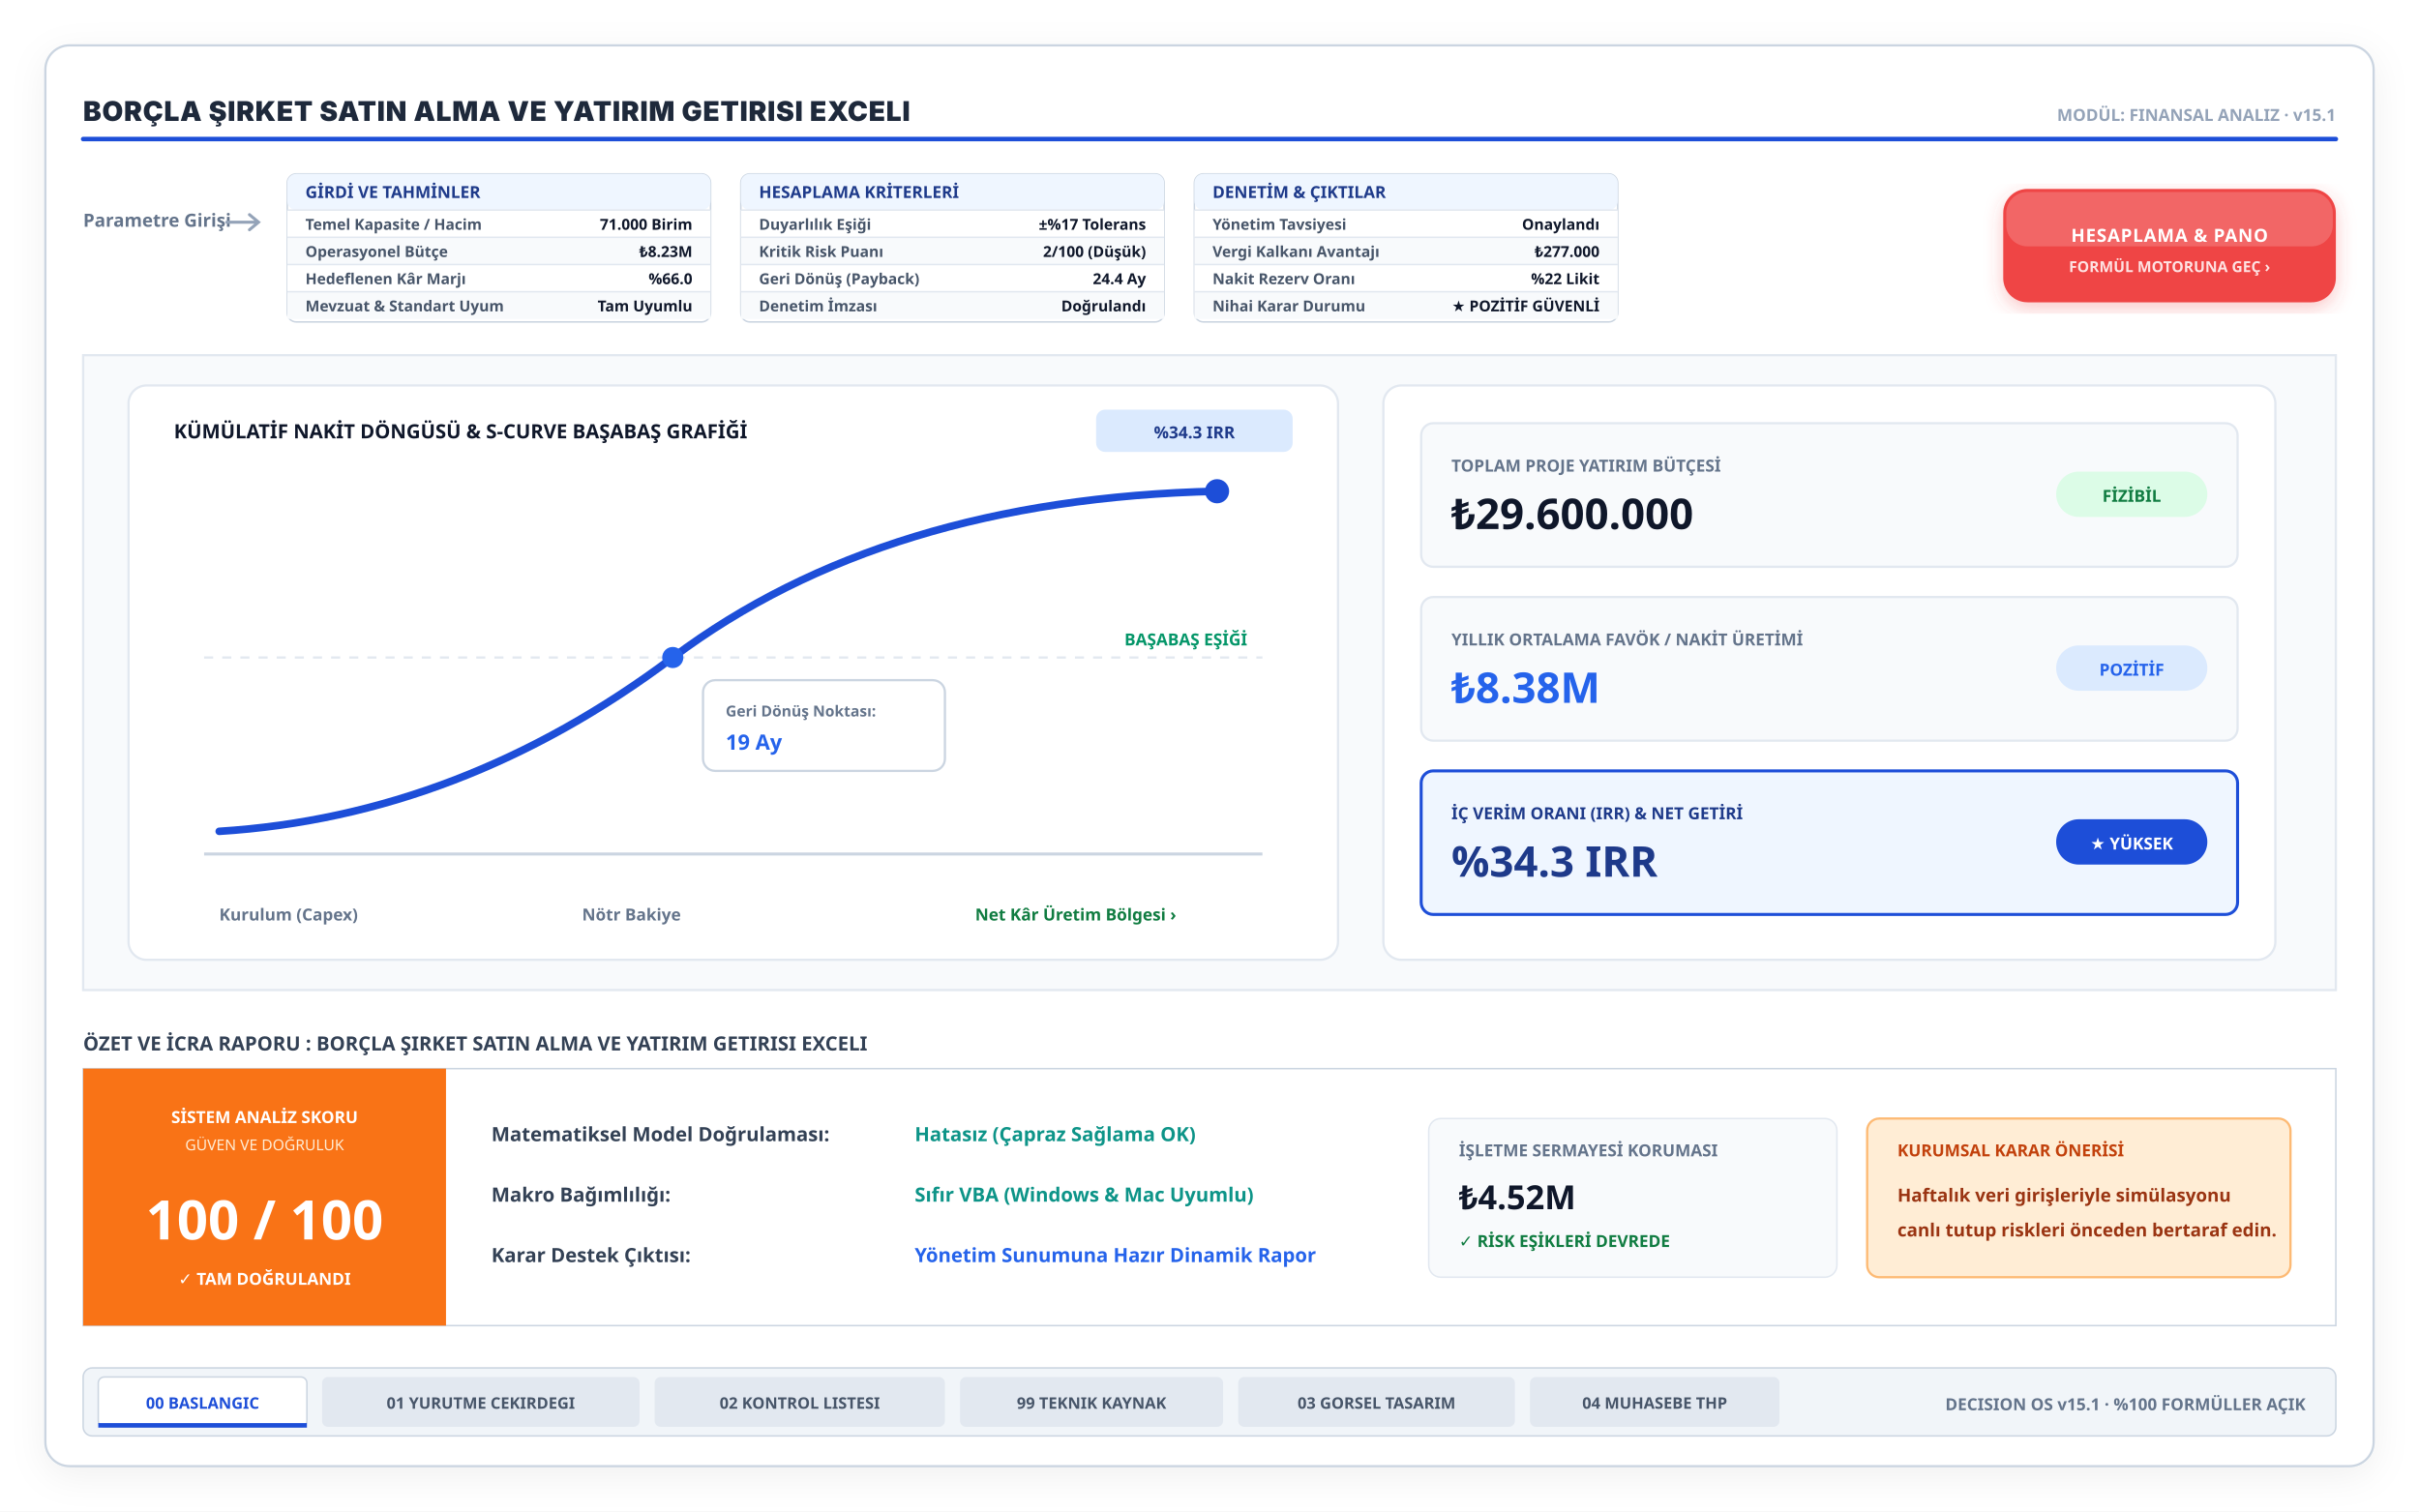
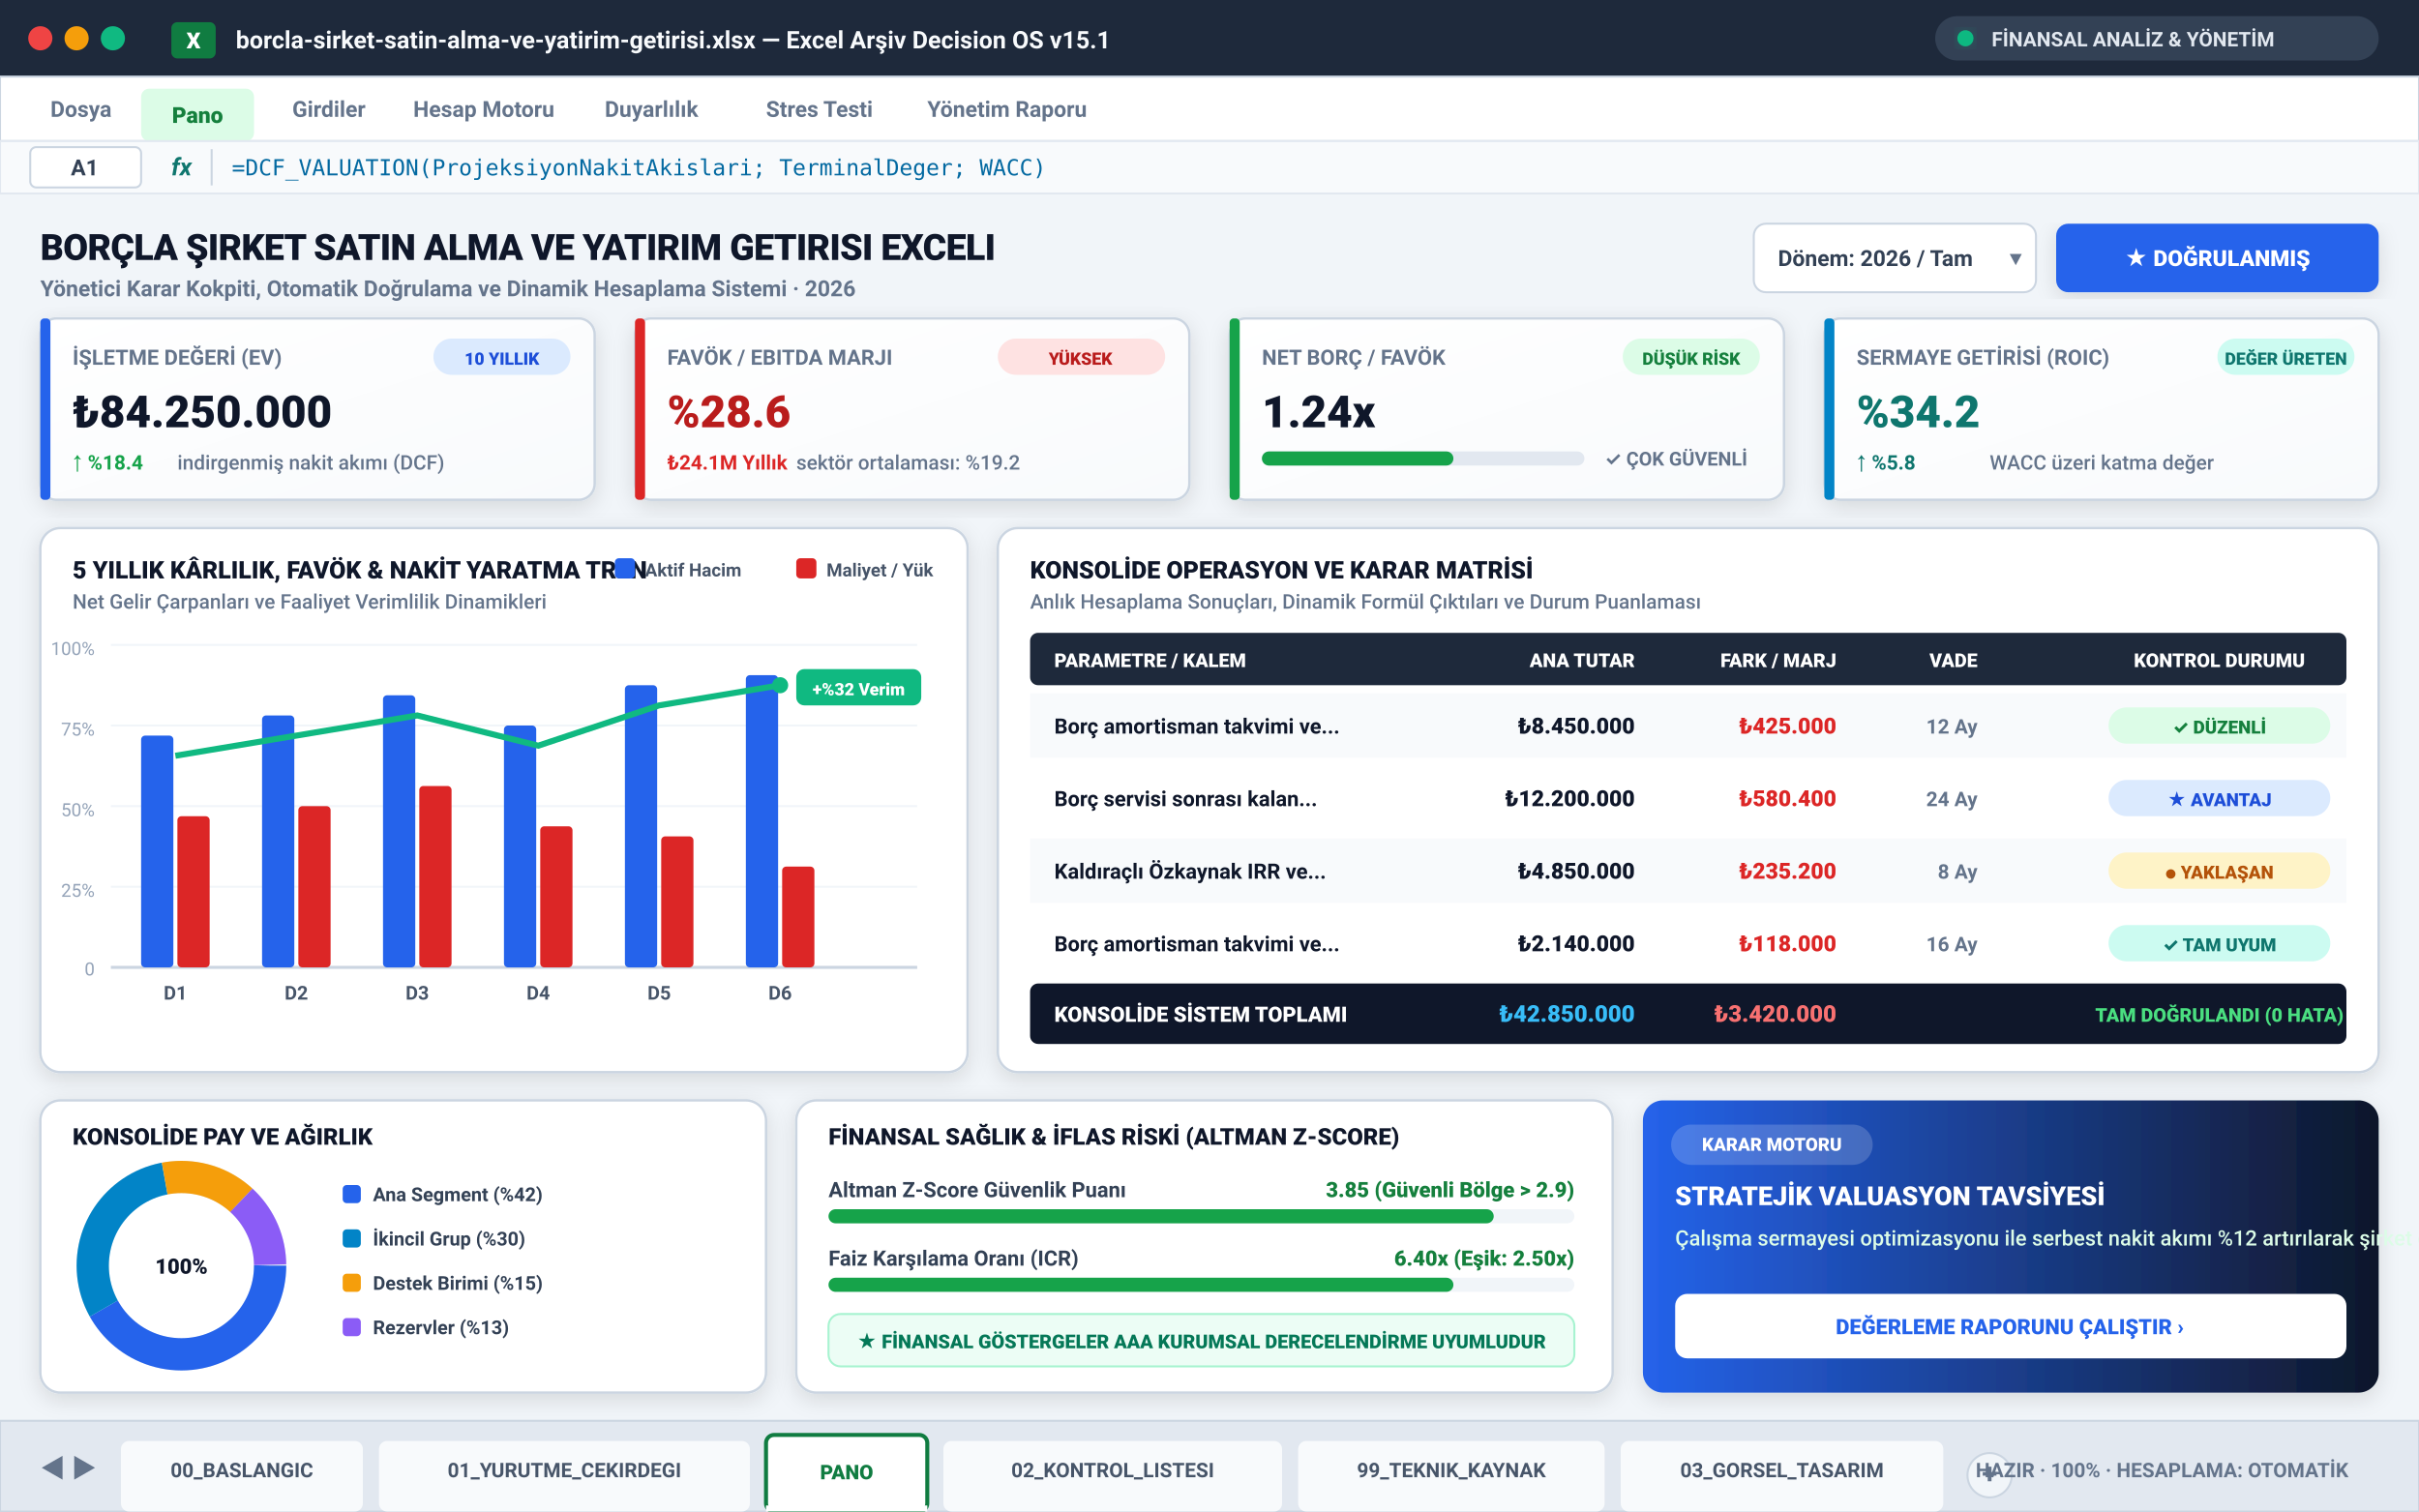
- <svg xmlns="http://www.w3.org/2000/svg" viewBox="0 0 1600 1000" width="100%" height="100%">
+ <svg xmlns="http://www.w3.org/2000/svg" viewBox="0 0 1200 750" width="1200" height="750" style="background:#0f172a; font-family:-apple-system,BlinkMacSystemFont,'Segoe UI',Roboto,Helvetica,Arial,sans-serif;">
  <defs>
-     <filter id="cardShadow" x="-5%" y="-5%" width="110%" height="110%">
-       <feDropShadow dx="0" dy="6" stdDeviation="12" flood-color="#0f172a" flood-opacity="0.06" />
+     <filter id="dropShadow" x="-10%" y="-10%" width="120%" height="120%">
+       <feDropShadow dx="0" dy="3" stdDeviation="5" flood-color="#000000" flood-opacity="0.12" />
    </filter>
-     <filter id="btnShadow" x="-10%" y="-10%" width="120%" height="120%">
-       <feDropShadow dx="0" dy="4" stdDeviation="6" flood-color="#ef4444" flood-opacity="0.3" />
+     <filter id="glowGreen" x="-20%" y="-20%" width="140%" height="140%">
+       <feDropShadow dx="0" dy="0" stdDeviation="4" flood-color="#10b981" flood-opacity="0.4" />
    </filter>
+     <linearGradient id="cardGrad1" x1="0" y1="0" x2="1" y2="1">
+       <stop offset="0%" stop-color="#ffffff" />
+       <stop offset="100%" stop-color="#f8fafc" />
+     </linearGradient>
+     <linearGradient id="heroRibbon" x1="0" y1="0" x2="1" y2="0">
+       <stop offset="0%" stop-color="#2563eb" />
+       <stop offset="100%" stop-color="#0f172a" />
+     </linearGradient>
  </defs>
-   <rect width="1600" height="1000" fill="#ffffff" />
-   <rect x="30" y="30" width="1540" height="940" rx="16" fill="#ffffff" stroke="#cbd5e1" stroke-width="1.5" filter="url(#cardShadow)" />
-   <g transform="translate(55, 60)">
-     <text x="0" y="20" font-family="system-ui, -apple-system, sans-serif" font-size="18" font-weight="900" fill="#1e293b" letter-spacing="0.5">BORÇLA ŞIRKET SATIN ALMA VE YATIRIM GETIRISI EXCELI</text>
-     <text x="1490" y="20" font-family="system-ui" font-size="11" font-weight="700" fill="#94a3b8" text-anchor="end">MODÜL: FINANSAL ANALIZ · v15.1</text>
-     <line x1="0" y1="32" x2="1490" y2="32" stroke="#1d4ed8" stroke-width="3" stroke-linecap="round" />
-   </g>
-   <g transform="translate(55, 115)">
-     <text x="0" y="35" font-family="system-ui, sans-serif" font-size="12" font-weight="700" fill="#64748b">Parametre Girişi</text>
-     <path d="M 95 32 L 115 32 M 110 27 L 116 32 L 110 37" stroke="#94a3b8" stroke-width="2" fill="none" stroke-linecap="round" />
-     <g transform="translate(135, 0)">
-       <rect width="280" height="98" rx="6" fill="#ffffff" stroke="#cbd5e1" stroke-width="1" />
-       <rect width="280" height="24" rx="6" fill="#eff6ff" />
-       <text x="12" y="16" font-family="system-ui" font-size="11" font-weight="800" fill="#1e3a8a">GİRDİ VE TAHMİNLER</text>
-       <rect x="0" y="24" width="280" height="18" fill="#ffffff" />
-       <line x1="0" y1="24" x2="280" y2="24" stroke="#e2e8f0" stroke-width="1" />
-       <text x="12" y="37" font-family="system-ui" font-size="10" font-weight="600" fill="#475569">Temel Kapasite / Hacim</text>
-       <text x="268" y="37" font-family="system-ui" font-size="10" font-weight="700" fill="#0f172a" text-anchor="end">71.000 Birim</text>
-       <rect x="0" y="42" width="280" height="18" fill="#f8fafc" />
-       <line x1="0" y1="42" x2="280" y2="42" stroke="#e2e8f0" stroke-width="1" />
-       <text x="12" y="55" font-family="system-ui" font-size="10" font-weight="600" fill="#475569">Operasyonel Bütçe</text>
-       <text x="268" y="55" font-family="system-ui" font-size="10" font-weight="700" fill="#0f172a" text-anchor="end">₺8.23M</text>
-       <rect x="0" y="60" width="280" height="18" fill="#ffffff" />
-       <line x1="0" y1="60" x2="280" y2="60" stroke="#e2e8f0" stroke-width="1" />
-       <text x="12" y="73" font-family="system-ui" font-size="10" font-weight="600" fill="#475569">Hedeflenen Kâr Marjı</text>
-       <text x="268" y="73" font-family="system-ui" font-size="10" font-weight="700" fill="#0f172a" text-anchor="end">%66.0</text>
-       <rect x="0" y="78" width="280" height="18" fill="#f8fafc" />
-       <line x1="0" y1="78" x2="280" y2="78" stroke="#e2e8f0" stroke-width="1" />
-       <text x="12" y="91" font-family="system-ui" font-size="10" font-weight="600" fill="#475569">Mevzuat &amp; Standart Uyum</text>
-       <text x="268" y="91" font-family="system-ui" font-size="10" font-weight="700" fill="#0f172a" text-anchor="end">Tam Uyumlu</text>
-     </g>
-     <g transform="translate(435, 0)">
-       <rect width="280" height="98" rx="6" fill="#ffffff" stroke="#cbd5e1" stroke-width="1" />
-       <rect width="280" height="24" rx="6" fill="#eff6ff" />
-       <text x="12" y="16" font-family="system-ui" font-size="11" font-weight="800" fill="#1e3a8a">HESAPLAMA KRİTERLERİ</text>
-       <rect x="0" y="24" width="280" height="18" fill="#ffffff" />
-       <line x1="0" y1="24" x2="280" y2="24" stroke="#e2e8f0" stroke-width="1" />
-       <text x="12" y="37" font-family="system-ui" font-size="10" font-weight="600" fill="#475569">Duyarlılık Eşiği</text>
-       <text x="268" y="37" font-family="system-ui" font-size="10" font-weight="700" fill="#0f172a" text-anchor="end">±%17 Tolerans</text>
-       <rect x="0" y="42" width="280" height="18" fill="#f8fafc" />
-       <line x1="0" y1="42" x2="280" y2="42" stroke="#e2e8f0" stroke-width="1" />
-       <text x="12" y="55" font-family="system-ui" font-size="10" font-weight="600" fill="#475569">Kritik Risk Puanı</text>
-       <text x="268" y="55" font-family="system-ui" font-size="10" font-weight="700" fill="#0f172a" text-anchor="end">2/100 (Düşük)</text>
-       <rect x="0" y="60" width="280" height="18" fill="#ffffff" />
-       <line x1="0" y1="60" x2="280" y2="60" stroke="#e2e8f0" stroke-width="1" />
-       <text x="12" y="73" font-family="system-ui" font-size="10" font-weight="600" fill="#475569">Geri Dönüş (Payback)</text>
-       <text x="268" y="73" font-family="system-ui" font-size="10" font-weight="700" fill="#0f172a" text-anchor="end">24.4 Ay</text>
-       <rect x="0" y="78" width="280" height="18" fill="#f8fafc" />
-       <line x1="0" y1="78" x2="280" y2="78" stroke="#e2e8f0" stroke-width="1" />
-       <text x="12" y="91" font-family="system-ui" font-size="10" font-weight="600" fill="#475569">Denetim İmzası</text>
-       <text x="268" y="91" font-family="system-ui" font-size="10" font-weight="700" fill="#0f172a" text-anchor="end">Doğrulandı</text>
-     </g>
-     <g transform="translate(735, 0)">
-       <rect width="280" height="98" rx="6" fill="#ffffff" stroke="#cbd5e1" stroke-width="1" />
-       <rect width="280" height="24" rx="6" fill="#eff6ff" />
-       <text x="12" y="16" font-family="system-ui" font-size="11" font-weight="800" fill="#1e3a8a">DENETİM &amp; ÇIKTILAR</text>
-       <rect x="0" y="24" width="280" height="18" fill="#ffffff" />
-       <line x1="0" y1="24" x2="280" y2="24" stroke="#e2e8f0" stroke-width="1" />
-       <text x="12" y="37" font-family="system-ui" font-size="10" font-weight="600" fill="#475569">Yönetim Tavsiyesi</text>
-       <text x="268" y="37" font-family="system-ui" font-size="10" font-weight="700" fill="#0f172a" text-anchor="end">Onaylandı</text>
-       <rect x="0" y="42" width="280" height="18" fill="#f8fafc" />
-       <line x1="0" y1="42" x2="280" y2="42" stroke="#e2e8f0" stroke-width="1" />
-       <text x="12" y="55" font-family="system-ui" font-size="10" font-weight="600" fill="#475569">Vergi Kalkanı Avantajı</text>
-       <text x="268" y="55" font-family="system-ui" font-size="10" font-weight="700" fill="#0f172a" text-anchor="end">₺277.000</text>
-       <rect x="0" y="60" width="280" height="18" fill="#ffffff" />
-       <line x1="0" y1="60" x2="280" y2="60" stroke="#e2e8f0" stroke-width="1" />
-       <text x="12" y="73" font-family="system-ui" font-size="10" font-weight="600" fill="#475569">Nakit Rezerv Oranı</text>
-       <text x="268" y="73" font-family="system-ui" font-size="10" font-weight="700" fill="#0f172a" text-anchor="end">%22 Likit</text>
-       <rect x="0" y="78" width="280" height="18" fill="#f8fafc" />
-       <line x1="0" y1="78" x2="280" y2="78" stroke="#e2e8f0" stroke-width="1" />
-       <text x="12" y="91" font-family="system-ui" font-size="10" font-weight="600" fill="#475569">Nihai Karar Durumu</text>
-       <text x="268" y="91" font-family="system-ui" font-size="10" font-weight="700" fill="#0f172a" text-anchor="end">★ POZİTİF GÜVENLİ</text>
-     </g>
-     <g transform="translate(1270, 10)" filter="url(#btnShadow)">
-       <rect width="220" height="75" rx="16" fill="#ef4444" />
-       <rect x="2" y="2" width="216" height="36" rx="14" fill="#ffffff" fill-opacity="0.18" />
-       <text x="110" y="35" font-family="system-ui, sans-serif" font-size="12" font-weight="900" fill="#ffffff" text-anchor="middle" letter-spacing="0.5">HESAPLAMA &amp; PANO</text>
-       <text x="110" y="55" font-family="system-ui, sans-serif" font-size="10" font-weight="700" fill="#fee2e2" text-anchor="middle">FORMÜL MOTORUNA GEÇ ›</text>
-     </g>
-   </g>
-   <g transform="translate(55, 235)">
-     <rect width="1490" height="420" fill="#f8fafc" stroke="#e2e8f0" stroke-width="1.5" />
-     <g transform="translate(30, 20)">
-       <rect width="800" height="380" rx="12" fill="#ffffff" stroke="#e2e8f0" stroke-width="1.5" />
-       <text x="30" y="35" font-family="system-ui" font-size="13" font-weight="800" fill="#0f172a">KÜMÜLATİF NAKİT DÖNGÜSÜ &amp; S-CURVE BAŞABAŞ GRAFİĞİ</text>
-       <rect x="640" y="16" width="130" height="28" rx="6" fill="#dbeafe" />
-       <text x="705" y="35" font-family="system-ui" font-size="11" font-weight="800" fill="#1e3a8a" text-anchor="middle">%34.3 IRR</text>
-       <line x1="50" y1="310" x2="750" y2="310" stroke="#cbd5e1" stroke-width="2" />
-       <line x1="50" y1="180" x2="750" y2="180" stroke="#e2e8f0" stroke-width="1.5" stroke-dasharray="6 6" />
-       <text x="740" y="172" font-family="system-ui" font-size="11" font-weight="800" fill="#059669" text-anchor="end">BAŞABAŞ EŞİĞİ</text>
-       <path d="M 60 295 Q 220 285 360 180 T 720 70" fill="none" stroke="#1d4ed8" stroke-width="5" stroke-linecap="round" />
-       <circle cx="720" cy="70" r="8" fill="#1d4ed8" />
-       <circle cx="360" cy="180" r="7" fill="#2563eb" />
-       <g transform="translate(380, 195)">
-         <rect width="160" height="60" rx="8" fill="#ffffff" stroke="#cbd5e1" stroke-width="1.5" />
-         <text x="15" y="24" font-family="system-ui" font-size="10" font-weight="700" fill="#64748b">Geri Dönüş Noktası:</text>
-         <text x="15" y="46" font-family="system-ui" font-size="14" font-weight="900" fill="#2563eb">19 Ay</text>
-       </g>
-       <g transform="translate(60, 340)">
-         <text x="0" y="14" font-family="system-ui" font-size="11" font-weight="700" fill="#64748b">Kurulum (Capex)</text>
-         <text x="240" y="14" font-family="system-ui" font-size="11" font-weight="700" fill="#64748b">Nötr Bakiye</text>
-         <text x="500" y="14" font-family="system-ui" font-size="11" font-weight="800" fill="#107c41">Net Kâr Üretim Bölgesi ›</text>
-       </g>
-     </g>
-     <g transform="translate(860, 20)">
-       <rect width="590" height="380" rx="12" fill="#ffffff" stroke="#e2e8f0" stroke-width="1.5" />
-       <g transform="translate(25, 25)">
-         <rect width="540" height="95" rx="8" fill="#f8fafc" stroke="#e2e8f0" stroke-width="1.5" />
-         <text x="20" y="32" font-family="system-ui" font-size="11" font-weight="700" fill="#64748b">TOPLAM PROJE YATIRIM BÜTÇESİ</text>
-         <text x="20" y="70" font-family="system-ui" font-size="28" font-weight="900" fill="#0f172a">₺29.600.000</text>
-         <rect x="420" y="32" width="100" height="30" rx="15" fill="#dcfce7" />
-         <text x="470" y="52" font-family="system-ui" font-size="11" font-weight="800" fill="#107c41" text-anchor="middle">FİZİBİL</text>
-       </g>
-       <g transform="translate(25, 140)">
-         <rect width="540" height="95" rx="8" fill="#f8fafc" stroke="#e2e8f0" stroke-width="1.5" />
-         <text x="20" y="32" font-family="system-ui" font-size="11" font-weight="700" fill="#64748b">YILLIK ORTALAMA FAVÖK / NAKİT ÜRETİMİ</text>
-         <text x="20" y="70" font-family="system-ui" font-size="28" font-weight="900" fill="#2563eb">₺8.38M</text>
-         <rect x="420" y="32" width="100" height="30" rx="15" fill="#dbeafe" />
-         <text x="470" y="52" font-family="system-ui" font-size="11" font-weight="800" fill="#2563eb" text-anchor="middle">POZİTİF</text>
-       </g>
-       <g transform="translate(25, 255)">
-         <rect width="540" height="95" rx="8" fill="#eff6ff" stroke="#1d4ed8" stroke-width="2" />
-         <text x="20" y="32" font-family="system-ui" font-size="11" font-weight="800" fill="#1e3a8a">İÇ VERİM ORANI (IRR) &amp; NET GETİRİ</text>
-         <text x="20" y="70" font-family="system-ui" font-size="28" font-weight="900" fill="#1e3a8a">%34.3 IRR</text>
-         <rect x="420" y="32" width="100" height="30" rx="15" fill="#1d4ed8" />
-         <text x="470" y="52" font-family="system-ui" font-size="11" font-weight="900" fill="#ffffff" text-anchor="middle">★ YÜKSEK</text>
-       </g>
-     </g>
-   </g>
-   <g transform="translate(55, 675)">
-     <text x="0" y="20" font-family="system-ui" font-size="13" font-weight="800" fill="#334155">ÖZET VE İCRA RAPORU : BORÇLA ŞIRKET SATIN ALMA VE YATIRIM GETIRISI EXCELI</text>
-     <rect x="0" y="32" width="1490" height="170" fill="#ffffff" stroke="#cbd5e1" stroke-width="1" />
-     <rect x="0" y="32" width="240" height="170" fill="#f97316" />
-     <text x="120" y="68" font-family="system-ui" font-size="11" font-weight="800" fill="#ffffff" text-anchor="middle">SİSTEM ANALİZ SKORU</text>
-     <text x="120" y="86" font-family="system-ui" font-size="10" fill="#ffedd5" text-anchor="middle">GÜVEN VE DOĞRULUK</text>
-     <text x="120" y="145" font-family="system-ui" font-size="36" font-weight="900" fill="#ffffff" text-anchor="middle">100 / 100</text>
-     <text x="120" y="175" font-family="system-ui" font-size="11" font-weight="700" fill="#ffffff" text-anchor="middle">✓ TAM DOĞRULANDI</text>
-     <g transform="translate(270, 55)">
-       <text x="0" y="25" font-family="system-ui" font-size="13" font-weight="700" fill="#334155">Matematiksel Model Doğrulaması:</text>
-       <text x="280" y="25" font-family="system-ui" font-size="13" font-weight="800" fill="#0d9488">Hatasız (Çapraz Sağlama OK)</text>
-       <text x="0" y="65" font-family="system-ui" font-size="13" font-weight="700" fill="#334155">Makro Bağımlılığı:</text>
-       <text x="280" y="65" font-family="system-ui" font-size="13" font-weight="800" fill="#0d9488">Sıfır VBA (Windows &amp; Mac Uyumlu)</text>
-       <text x="0" y="105" font-family="system-ui" font-size="13" font-weight="700" fill="#334155">Karar Destek Çıktısı:</text>
-       <text x="280" y="105" font-family="system-ui" font-size="13" font-weight="800" fill="#2563eb">Yönetim Sunumuna Hazır Dinamik Rapor</text>
-       <rect x="620" y="10" width="270" height="105" rx="8" fill="#f8fafc" stroke="#e2e8f0" stroke-width="1" />
-       <text x="640" y="35" font-family="system-ui" font-size="11" font-weight="700" fill="#64748b">İŞLETME SERMAYESİ KORUMASI</text>
-       <text x="640" y="70" font-family="system-ui" font-size="22" font-weight="900" fill="#0f172a">₺4.52M</text>
-       <text x="640" y="95" font-family="system-ui" font-size="11" font-weight="800" fill="#107c41">✓ RİSK EŞİKLERİ DEVREDE</text>
-       <rect x="910" y="10" width="280" height="105" rx="8" fill="#ffedd5" stroke="#fdba74" stroke-width="1.5" />
-       <text x="930" y="35" font-family="system-ui" font-size="11" font-weight="800" fill="#c2410c">KURUMSAL KARAR ÖNERİSİ</text>
-       <text x="930" y="65" font-family="system-ui" font-size="12" font-weight="800" fill="#9a3412">Haftalık veri girişleriyle simülasyonu</text>
-       <text x="930" y="88" font-family="system-ui" font-size="12" font-weight="800" fill="#9a3412">canlı tutup riskleri önceden bertaraf edin.</text>
-     </g>
-   </g>
-   <g transform="translate(55, 905)">
-     <rect width="1490" height="45" rx="6" fill="#f1f5f9" stroke="#cbd5e1" stroke-width="1" />
-     <rect x="10" y="6" width="138" height="33" rx="4" fill="#ffffff" stroke="#cbd5e1" stroke-width="1" />
-     <line x1="10" y1="38" x2="148" y2="38" stroke="#1d4ed8" stroke-width="3" />
-     <text x="79" y="27" font-family="system-ui" font-size="10.5" font-weight="800" fill="#1d4ed8" text-anchor="middle">00 BASLANGIC</text>
-     <rect x="158" y="6" width="210" height="33" rx="4" fill="#e2e8f0" />
-     <text x="263" y="27" font-family="system-ui" font-size="10.5" font-weight="700" fill="#475569" text-anchor="middle">01 YURUTME CEKIRDEGI</text>
-     <rect x="378" y="6" width="192" height="33" rx="4" fill="#e2e8f0" />
-     <text x="474" y="27" font-family="system-ui" font-size="10.5" font-weight="700" fill="#475569" text-anchor="middle">02 KONTROL LISTESI</text>
-     <rect x="580" y="6" width="174" height="33" rx="4" fill="#e2e8f0" />
-     <text x="667" y="27" font-family="system-ui" font-size="10.5" font-weight="700" fill="#475569" text-anchor="middle">99 TEKNIK KAYNAK</text>
-     <rect x="764" y="6" width="183" height="33" rx="4" fill="#e2e8f0" />
-     <text x="855.5" y="27" font-family="system-ui" font-size="10.5" font-weight="700" fill="#475569" text-anchor="middle">03 GORSEL TASARIM</text>
-     <rect x="957" y="6" width="165" height="33" rx="4" fill="#e2e8f0" />
-     <text x="1039.5" y="27" font-family="system-ui" font-size="10.5" font-weight="700" fill="#475569" text-anchor="middle">04 MUHASEBE THP</text>
-     <text x="1470" y="28" font-family="system-ui" font-size="11" font-weight="800" fill="#64748b" text-anchor="end">DECISION OS v15.1 · %100 FORMÜLLER AÇIK</text>
+   <rect width="1200" height="750" fill="#f1f5f9" />
+   <rect width="1200" height="38" fill="#1e293b" />
+   <circle cx="20" cy="19" r="6" fill="#ef4444" />
+   <circle cx="38" cy="19" r="6" fill="#f59e0b" />
+   <circle cx="56" cy="19" r="6" fill="#10b981" />
+   <g transform="translate(85, 11)">
+     <rect width="22" height="18" rx="3" fill="#107c41" />
+     <text x="11" y="13" font-size="11" font-weight="900" fill="#ffffff" text-anchor="middle">X</text>
+     <text x="32" y="13" font-size="12" font-weight="600" fill="#f8fafc">borcla-sirket-satin-alma-ve-yatirim-getirisi.xlsx — Excel Arşiv Decision OS v15.1</text>
+   </g>
+   <rect x="960" y="8" width="220" height="22" rx="11" fill="#334155" />
+   <circle cx="975" cy="19" r="4" fill="#10b981" filter="url(#glowGreen)" />
+   <text x="988" y="23" font-size="10" font-weight="700" fill="#e2e8f0">FİNANSAL ANALİZ &amp; YÖNETİM</text>
+   <rect y="38" width="1200" height="32" fill="#ffffff" stroke="#cbd5e1" stroke-width="1" />
+   <text x="25" y="58" font-size="11" font-weight="600" fill="#64748b">Dosya</text>
+   <rect x="70" y="44" width="56" height="26" rx="4" fill="#dcfce7" />
+   <text x="98" y="61" font-size="11" font-weight="800" fill="#15803d" text-anchor="middle">Pano</text>
+   <text x="145" y="58" font-size="11" font-weight="600" fill="#64748b">Girdiler</text>
+   <text x="205" y="58" font-size="11" font-weight="600" fill="#64748b">Hesap Motoru</text>
+   <text x="300" y="58" font-size="11" font-weight="600" fill="#64748b">Duyarlılık</text>
+   <text x="380" y="58" font-size="11" font-weight="600" fill="#64748b">Stres Testi</text>
+   <text x="460" y="58" font-size="11" font-weight="600" fill="#64748b">Yönetim Raporu</text>
+   <rect y="70" width="1200" height="26" fill="#f8fafc" stroke="#e2e8f0" stroke-width="1" />
+   <rect x="15" y="73" width="55" height="20" rx="3" fill="#ffffff" stroke="#cbd5e1" stroke-width="1" />
+   <text x="42" y="87" font-size="11" font-weight="700" fill="#334155" text-anchor="middle">A1</text>
+   <text x="85" y="87" font-size="12" font-style="italic" font-weight="700" fill="#0f766e">fx</text>
+   <line x1="105" y1="74" x2="105" y2="92" stroke="#cbd5e1" stroke-width="1" />
+   <text x="115" y="87" font-size="11" font-family="'JetBrains Mono',monospace" fill="#0369a1">=DCF_VALUATION(ProjeksiyonNakitAkislari; TerminalDeger; WACC)</text>
+   <g transform="translate(20, 105)">
+     <text x="0" y="24" font-size="18" font-weight="900" fill="#0f172a" letter-spacing="-0.3">BORÇLA ŞIRKET SATIN ALMA VE YATIRIM GETIRISI EXCELI</text>
+     <text x="0" y="42" font-size="11" font-weight="600" fill="#64748b">Yönetici Karar Kokpiti, Otomatik Doğrulama ve Dinamik Hesaplama Sistemi · 2026</text>
+     <rect x="850" y="6" width="140" height="34" rx="6" fill="#ffffff" stroke="#cbd5e1" stroke-width="1" />
+     <text x="862" y="27" font-size="11" font-weight="700" fill="#334155">Dönem: 2026 / Tam</text>
+     <text x="975" y="27" font-size="10" fill="#64748b">▼</text>
+     <rect x="1000" y="6" width="160" height="34" rx="6" fill="#2563eb" filter="url(#dropShadow)" />
+     <text x="1080" y="27" font-size="11" font-weight="800" fill="#ffffff" text-anchor="middle">★ DOĞRULANMIŞ</text>
+   </g>
+   <g transform="translate(20, 158)">
+     <g transform="translate(0, 0)">
+       <rect width="275" height="90" rx="8" fill="url(#cardGrad1)" stroke="#cbd5e1" stroke-width="1.2" filter="url(#dropShadow)" />
+       <rect x="0" y="0" width="5" height="90" rx="2" fill="#2563eb" />
+       <text x="16" y="23" font-size="10.5" font-weight="700" fill="#64748b">İŞLETME DEĞERİ (EV)</text>
+       <rect x="195" y="10" width="68" height="18" rx="9" fill="#dbeafe" />
+       <text x="229" y="23" font-size="8.5" font-weight="800" fill="#1d4ed8" text-anchor="middle">10 YILLIK</text>
+       <text x="16" y="54" font-size="22" font-weight="900" fill="#0f172a">₺84.250.000</text>
+       <text x="16" y="75" font-size="10" font-weight="700" fill="#16a34a">↑ %18.4</text>
+       <text x="68" y="75" font-size="10" font-weight="500" fill="#64748b">indirgenmiş nakit akımı (DCF)</text>
+     </g>
+     <g transform="translate(295, 0)">
+       <rect width="275" height="90" rx="8" fill="url(#cardGrad1)" stroke="#cbd5e1" stroke-width="1.2" filter="url(#dropShadow)" />
+       <rect x="0" y="0" width="5" height="90" rx="2" fill="#dc2626" />
+       <text x="16" y="23" font-size="10.5" font-weight="700" fill="#64748b">FAVÖK / EBITDA MARJI</text>
+       <rect x="180" y="10" width="83" height="18" rx="9" fill="#fee2e2" />
+       <text x="221" y="23" font-size="8.5" font-weight="800" fill="#b91c1c" text-anchor="middle">YÜKSEK</text>
+       <text x="16" y="54" font-size="22" font-weight="900" fill="#b91c1c">%28.6</text>
+       <text x="16" y="75" font-size="10" font-weight="700" fill="#dc2626">₺24.1M Yıllık</text>
+       <text x="80" y="75" font-size="10" font-weight="500" fill="#64748b">sektör ortalaması: %19.2</text>
+     </g>
+     <g transform="translate(590, 0)">
+       <rect width="275" height="90" rx="8" fill="url(#cardGrad1)" stroke="#cbd5e1" stroke-width="1.2" filter="url(#dropShadow)" />
+       <rect x="0" y="0" width="5" height="90" rx="2" fill="#16a34a" />
+       <text x="16" y="23" font-size="10.5" font-weight="700" fill="#64748b">NET BORÇ / FAVÖK</text>
+       <rect x="195" y="10" width="68" height="18" rx="9" fill="#dcfce7" />
+       <text x="229" y="23" font-size="8.5" font-weight="800" fill="#15803d" text-anchor="middle">DÜŞÜK RİSK</text>
+       <text x="16" y="54" font-size="22" font-weight="900" fill="#0f172a">1.24x</text>
+       <rect x="16" y="66" width="160" height="7" rx="3.5" fill="#e2e8f0" />
+       <rect x="16" y="66" width="95" height="7" rx="3.5" fill="#16a34a" />
+       <text x="186" y="73" font-size="9.5" font-weight="700" fill="#64748b">✓ ÇOK GÜVENLİ</text>
+     </g>
+     <g transform="translate(885, 0)">
+       <rect width="275" height="90" rx="8" fill="url(#cardGrad1)" stroke="#cbd5e1" stroke-width="1.2" filter="url(#dropShadow)" />
+       <rect x="0" y="0" width="5" height="90" rx="2" fill="#0284c7" />
+       <text x="16" y="23" font-size="10.5" font-weight="700" fill="#64748b">SERMAYE GETİRİSİ (ROIC)</text>
+       <rect x="195" y="10" width="68" height="18" rx="9" fill="#ccfbf1" />
+       <text x="229" y="23" font-size="8.5" font-weight="800" fill="#0f766e" text-anchor="middle">DEĞER ÜRETEN</text>
+       <text x="16" y="54" font-size="22" font-weight="900" fill="#0f766e">%34.2</text>
+       <text x="16" y="75" font-size="10" font-weight="700" fill="#0f766e">↑ %5.8</text>
+       <text x="82" y="75" font-size="10" font-weight="500" fill="#64748b">WACC üzeri katma değer</text>
+     </g>
+   </g>
+   <g transform="translate(20, 262)">
+     <g transform="translate(0, 0)">
+       <rect width="460" height="270" rx="10" fill="#ffffff" stroke="#cbd5e1" stroke-width="1.2" filter="url(#dropShadow)" />
+       <text x="16" y="25" font-size="12" font-weight="800" fill="#0f172a">5 YILLIK KÂRLILIK, FAVÖK &amp; NAKİT YARATMA TREN</text>
+       <text x="16" y="40" font-size="10" font-weight="500" fill="#64748b">Net Gelir Çarpanları ve Faaliyet Verimlilik Dinamikleri</text>
+       <rect x="285" y="15" width="10" height="10" rx="2" fill="#2563eb" />
+       <text x="300" y="24" font-size="9" font-weight="600" fill="#475569">Aktif Hacim</text>
+       <rect x="375" y="15" width="10" height="10" rx="2" fill="#dc2626" />
+       <text x="390" y="24" font-size="9" font-weight="600" fill="#475569">Maliyet / Yük</text>
+       <g transform="translate(35, 58)">
+         <line x1="0" y1="0" x2="400" y2="0" stroke="#f1f5f9" stroke-width="1" />
+         <line x1="0" y1="40" x2="400" y2="40" stroke="#f1f5f9" stroke-width="1" />
+         <line x1="0" y1="80" x2="400" y2="80" stroke="#f1f5f9" stroke-width="1" />
+         <line x1="0" y1="120" x2="400" y2="120" stroke="#f1f5f9" stroke-width="1" />
+         <line x1="0" y1="160" x2="400" y2="160" stroke="#cbd5e1" stroke-width="1.5" />
+         <text x="-8" y="5" font-size="9" fill="#94a3b8" text-anchor="end">100%</text>
+         <text x="-8" y="45" font-size="9" fill="#94a3b8" text-anchor="end">75%</text>
+         <text x="-8" y="85" font-size="9" fill="#94a3b8" text-anchor="end">50%</text>
+         <text x="-8" y="125" font-size="9" fill="#94a3b8" text-anchor="end">25%</text>
+         <text x="-8" y="164" font-size="9" fill="#94a3b8" text-anchor="end">0</text>
+         <rect x="15" y="45" width="16" height="115" rx="2" fill="#2563eb" />
+         <rect x="33" y="85" width="16" height="75" rx="2" fill="#dc2626" />
+         <text x="32" y="176" font-size="9.5" font-weight="700" fill="#475569" text-anchor="middle">D1</text>
+         <rect x="75" y="35" width="16" height="125" rx="2" fill="#2563eb" />
+         <rect x="93" y="80" width="16" height="80" rx="2" fill="#dc2626" />
+         <text x="92" y="176" font-size="9.5" font-weight="700" fill="#475569" text-anchor="middle">D2</text>
+         <rect x="135" y="25" width="16" height="135" rx="2" fill="#2563eb" />
+         <rect x="153" y="70" width="16" height="90" rx="2" fill="#dc2626" />
+         <text x="152" y="176" font-size="9.5" font-weight="700" fill="#475569" text-anchor="middle">D3</text>
+         <rect x="195" y="40" width="16" height="120" rx="2" fill="#2563eb" />
+         <rect x="213" y="90" width="16" height="70" rx="2" fill="#dc2626" />
+         <text x="212" y="176" font-size="9.5" font-weight="700" fill="#475569" text-anchor="middle">D4</text>
+         <rect x="255" y="20" width="16" height="140" rx="2" fill="#2563eb" />
+         <rect x="273" y="95" width="16" height="65" rx="2" fill="#dc2626" />
+         <text x="272" y="176" font-size="9.5" font-weight="700" fill="#475569" text-anchor="middle">D5</text>
+         <rect x="315" y="15" width="16" height="145" rx="2" fill="#2563eb" />
+         <rect x="333" y="110" width="16" height="50" rx="2" fill="#dc2626" />
+         <text x="332" y="176" font-size="9.5" font-weight="700" fill="#475569" text-anchor="middle">D6</text>
+         <path d="M 32 55 L 92 45 L 152 35 L 212 50 L 272 30 L 332 20" fill="none" stroke="#10b981" stroke-width="3" />
+         <circle cx="332" cy="20" r="4" fill="#10b981" />
+         <rect x="340" y="12" width="62" height="18" rx="4" fill="#10b981" />
+         <text x="371" y="25" font-size="8.5" font-weight="800" fill="#ffffff" text-anchor="middle">+%32 Verim</text>
+       </g>
+     </g>
+     <g transform="translate(475, 0)">
+       <rect width="685" height="270" rx="10" fill="#ffffff" stroke="#cbd5e1" stroke-width="1.2" filter="url(#dropShadow)" />
+       <text x="16" y="25" font-size="12" font-weight="800" fill="#0f172a">KONSOLİDE OPERASYON VE KARAR MATRİSİ</text>
+       <text x="16" y="40" font-size="10" font-weight="500" fill="#64748b">Anlık Hesaplama Sonuçları, Dinamik Formül Çıktıları ve Durum Puanlaması</text>
+       <g transform="translate(16, 52)">
+         <rect width="653" height="26" rx="4" fill="#1e293b" />
+         <text x="12" y="17" font-size="9.5" font-weight="800" fill="#ffffff">PARAMETRE / KALEM</text>
+         <text x="300" y="17" font-size="9.5" font-weight="800" fill="#ffffff" text-anchor="end">ANA TUTAR</text>
+         <text x="400" y="17" font-size="9.5" font-weight="800" fill="#ffffff" text-anchor="end">FARK / MARJ</text>
+         <text x="470" y="17" font-size="9.5" font-weight="800" fill="#ffffff" text-anchor="end">VADE</text>
+         <text x="590" y="17" font-size="9.5" font-weight="800" fill="#ffffff" text-anchor="middle">KONTROL DURUMU</text>
+       </g>
+       <g transform="translate(16, 82)">
+         <rect width="653" height="32" fill="#f8fafc" />
+         <text x="12" y="20" font-size="10.5" font-weight="700" fill="#0f172a">Borç amortisman takvimi ve...</text>
+         <text x="300" y="20" font-size="11" font-weight="800" fill="#0f172a" text-anchor="end">₺8.450.000</text>
+         <text x="400" y="20" font-size="11" font-weight="800" fill="#dc2626" text-anchor="end">₺425.000</text>
+         <text x="470" y="20" font-size="10" font-weight="600" fill="#64748b" text-anchor="end">12 Ay</text>
+         <rect x="535" y="7" width="110" height="18" rx="9" fill="#dcfce7" />
+         <text x="590" y="20" font-size="9" font-weight="800" fill="#15803d" text-anchor="middle">✓ DÜZENLİ</text>
+       </g>
+       <g transform="translate(16, 118)">
+         <rect width="653" height="32" fill="#ffffff" />
+         <text x="12" y="20" font-size="10.5" font-weight="700" fill="#0f172a">Borç servisi sonrası kalan...</text>
+         <text x="300" y="20" font-size="11" font-weight="800" fill="#0f172a" text-anchor="end">₺12.200.000</text>
+         <text x="400" y="20" font-size="11" font-weight="800" fill="#dc2626" text-anchor="end">₺580.400</text>
+         <text x="470" y="20" font-size="10" font-weight="600" fill="#64748b" text-anchor="end">24 Ay</text>
+         <rect x="535" y="7" width="110" height="18" rx="9" fill="#dbeafe" />
+         <text x="590" y="20" font-size="9" font-weight="800" fill="#1d4ed8" text-anchor="middle">★ AVANTAJ</text>
+       </g>
+       <g transform="translate(16, 154)">
+         <rect width="653" height="32" fill="#f8fafc" />
+         <text x="12" y="20" font-size="10.5" font-weight="700" fill="#0f172a">Kaldıraçlı Özkaynak IRR ve...</text>
+         <text x="300" y="20" font-size="11" font-weight="800" fill="#0f172a" text-anchor="end">₺4.850.000</text>
+         <text x="400" y="20" font-size="11" font-weight="800" fill="#dc2626" text-anchor="end">₺235.200</text>
+         <text x="470" y="20" font-size="10" font-weight="600" fill="#64748b" text-anchor="end">8 Ay</text>
+         <rect x="535" y="7" width="110" height="18" rx="9" fill="#fef3c7" />
+         <text x="590" y="20" font-size="9" font-weight="800" fill="#b45309" text-anchor="middle">● YAKLAŞAN</text>
+       </g>
+       <g transform="translate(16, 190)">
+         <rect width="653" height="32" fill="#ffffff" />
+         <text x="12" y="20" font-size="10.5" font-weight="700" fill="#0f172a">Borç amortisman takvimi ve...</text>
+         <text x="300" y="20" font-size="11" font-weight="800" fill="#0f172a" text-anchor="end">₺2.140.000</text>
+         <text x="400" y="20" font-size="11" font-weight="800" fill="#dc2626" text-anchor="end">₺118.000</text>
+         <text x="470" y="20" font-size="10" font-weight="600" fill="#64748b" text-anchor="end">16 Ay</text>
+         <rect x="535" y="7" width="110" height="18" rx="9" fill="#ccfbf1" />
+         <text x="590" y="20" font-size="9" font-weight="800" fill="#0f766e" text-anchor="middle">✓ TAM UYUM</text>
+       </g>
+       <g transform="translate(16, 226)">
+         <rect width="653" height="30" rx="4" fill="#0f172a" />
+         <text x="12" y="19" font-size="10.5" font-weight="800" fill="#ffffff">KONSOLİDE SİSTEM TOPLAMI</text>
+         <text x="300" y="19" font-size="11.5" font-weight="900" fill="#38bdf8" text-anchor="end">₺42.850.000</text>
+         <text x="400" y="19" font-size="11.5" font-weight="900" fill="#f87171" text-anchor="end">₺3.420.000</text>
+         <text x="590" y="19" font-size="9.5" font-weight="800" fill="#4ade80" text-anchor="middle">TAM DOĞRULANDI (0 HATA)</text>
+       </g>
+     </g>
+   </g>
+   <g transform="translate(20, 546)">
+     <g transform="translate(0, 0)">
+       <rect width="360" height="145" rx="10" fill="#ffffff" stroke="#cbd5e1" stroke-width="1.2" filter="url(#dropShadow)" />
+       <text x="16" y="22" font-size="11.5" font-weight="800" fill="#0f172a">KONSOLİDE PAY VE AĞIRLIK</text>
+       <g transform="translate(70, 82)">
+         <circle cx="0" cy="0" r="44" fill="none" stroke="#e2e8f0" stroke-width="16" />
+         <circle cx="0" cy="0" r="44" fill="none" stroke="#2563eb" stroke-width="16" stroke-dasharray="116 276" stroke-dashoffset="0" />
+         <circle cx="0" cy="0" r="44" fill="none" stroke="#0284c7" stroke-width="16" stroke-dasharray="83 276" stroke-dashoffset="-116" />
+         <circle cx="0" cy="0" r="44" fill="none" stroke="#f59e0b" stroke-width="16" stroke-dasharray="41 276" stroke-dashoffset="-199" />
+         <circle cx="0" cy="0" r="44" fill="none" stroke="#8b5cf6" stroke-width="16" stroke-dasharray="36 276" stroke-dashoffset="-240" />
+         <text x="0" y="4" font-size="10.5" font-weight="900" fill="#0f172a" text-anchor="middle">100%</text>
+       </g>
+       <g transform="translate(150, 42)">
+         <rect x="0" y="0" width="9" height="9" rx="2" fill="#2563eb" />
+         <text x="15" y="8" font-size="9.5" font-weight="600" fill="#334155">Ana Segment (%42)</text>
+         <rect x="0" y="22" width="9" height="9" rx="2" fill="#0284c7" />
+         <text x="15" y="30" font-size="9.5" font-weight="600" fill="#334155">İkincil Grup (%30)</text>
+         <rect x="0" y="44" width="9" height="9" rx="2" fill="#f59e0b" />
+         <text x="15" y="52" font-size="9.5" font-weight="600" fill="#334155">Destek Birimi (%15)</text>
+         <rect x="0" y="66" width="9" height="9" rx="2" fill="#8b5cf6" />
+         <text x="15" y="74" font-size="9.5" font-weight="600" fill="#334155">Rezervler (%13)</text>
+       </g>
+     </g>
+     <g transform="translate(375, 0)">
+       <rect width="405" height="145" rx="10" fill="#ffffff" stroke="#cbd5e1" stroke-width="1.2" filter="url(#dropShadow)" />
+       <text x="16" y="22" font-size="11.5" font-weight="800" fill="#0f172a">FİNANSAL SAĞLIK &amp; İFLAS RİSKİ (ALTMAN Z-SCORE)</text>
+       <g transform="translate(16, 36)">
+         <text x="0" y="12" font-size="10.5" font-weight="700" fill="#334155">Altman Z-Score Güvenlik Puanı</text>
+         <text x="370" y="12" font-size="10.5" font-weight="800" fill="#15803d" text-anchor="end">3.85 (Güvenli Bölge &gt; 2.9)</text>
+         <rect x="0" y="18" width="370" height="7" rx="3.5" fill="#f1f5f9" />
+         <rect x="0" y="18" width="330" height="7" rx="3.5" fill="#16a34a" />
+       </g>
+       <g transform="translate(16, 70)">
+         <text x="0" y="12" font-size="10.5" font-weight="700" fill="#334155">Faiz Karşılama Oranı (ICR)</text>
+         <text x="370" y="12" font-size="10.5" font-weight="800" fill="#15803d" text-anchor="end">6.40x (Eşik: 2.50x)</text>
+         <rect x="0" y="18" width="370" height="7" rx="3.5" fill="#f1f5f9" />
+         <rect x="0" y="18" width="310" height="7" rx="3.5" fill="#16a34a" />
+       </g>
+       <g transform="translate(16, 106)">
+         <rect width="370" height="26" rx="6" fill="#ecfdf5" stroke="#a7f3d0" stroke-width="1" />
+         <text x="185" y="17" font-size="9.5" font-weight="800" fill="#047857" text-anchor="middle">★ FİNANSAL GÖSTERGELER AAA KURUMSAL DERECELENDİRME UYUMLUDUR</text>
+       </g>
+     </g>
+     <g transform="translate(795, 0)">
+       <rect width="365" height="145" rx="10" fill="url(#heroRibbon)" filter="url(#dropShadow)" />
+       <rect x="14" y="12" width="100" height="20" rx="10" fill="#ffffff" fill-opacity="0.18" />
+       <text x="64" y="25" font-size="9" font-weight="900" fill="#ffffff" text-anchor="middle">KARAR MOTORU</text>
+       <text x="16" y="52" font-size="13" font-weight="900" fill="#ffffff">STRATEJİK VALUASYON TAVSİYESİ</text>
+       <text x="16" y="72" font-size="10.5" font-weight="500" fill="#dcfce7">Çalışma sermayesi optimizasyonu ile serbest nakit akımı %12 artırılarak şirket çarpanı 1.4 puan</text>
+       <rect x="16" y="96" width="333" height="32" rx="6" fill="#ffffff" />
+       <text x="182" y="116" font-size="10.5" font-weight="900" fill="#2563eb" text-anchor="middle">DEĞERLEME RAPORUNU ÇALIŞTIR ›</text>
+     </g>
+   </g>
+   <rect y="705" width="1200" height="45" fill="#e2e8f0" stroke="#cbd5e1" stroke-width="1" />
+   <g transform="translate(15, 715)">
+     <text x="5" y="18" font-size="13" font-weight="700" fill="#64748b">◀  ▶</text>
+     <rect x="45" y="0" width="120" height="35" fill="#f8fafc" rx="4" />
+     <text x="105" y="18" font-size="10" font-weight="600" fill="#475569" text-anchor="middle">00_BASLANGIC</text>
+     <rect x="173" y="0" width="184" height="35" fill="#f8fafc" rx="4" />
+     <text x="265" y="18" font-size="10" font-weight="600" fill="#475569" text-anchor="middle">01_YURUTME_CEKIRDEGI</text>
+     <rect x="365" y="-3" width="80" height="38" fill="#ffffff" rx="4" stroke="#107c41" stroke-width="2" />
+     <rect x="365" y="32" width="80" height="3" fill="#ffffff" />
+     <text x="405" y="19" font-size="10" font-weight="900" fill="#107c41" text-anchor="middle">PANO</text>
+     <rect x="453" y="0" width="168" height="35" fill="#f8fafc" rx="4" />
+     <text x="537" y="18" font-size="10" font-weight="600" fill="#475569" text-anchor="middle">02_KONTROL_LISTESI</text>
+     <rect x="629" y="0" width="152" height="35" fill="#f8fafc" rx="4" />
+     <text x="705" y="18" font-size="10" font-weight="600" fill="#475569" text-anchor="middle">99_TEKNIK_KAYNAK</text>
+     <rect x="789" y="0" width="160" height="35" fill="#f8fafc" rx="4" />
+     <text x="869" y="18" font-size="10" font-weight="600" fill="#475569" text-anchor="middle">03_GORSEL_TASARIM</text>
+     <circle cx="972" cy="17" r="11" fill="#f1f5f9" stroke="#cbd5e1" stroke-width="1" />
+     <text x="972" y="21" font-size="14" font-weight="700" fill="#64748b" text-anchor="middle">+</text>
+     <text x="1150" y="18" font-size="10" font-weight="600" fill="#64748b" text-anchor="end">HAZIR · 100% · HESAPLAMA: OTOMATİK</text>
  </g>
</svg>
